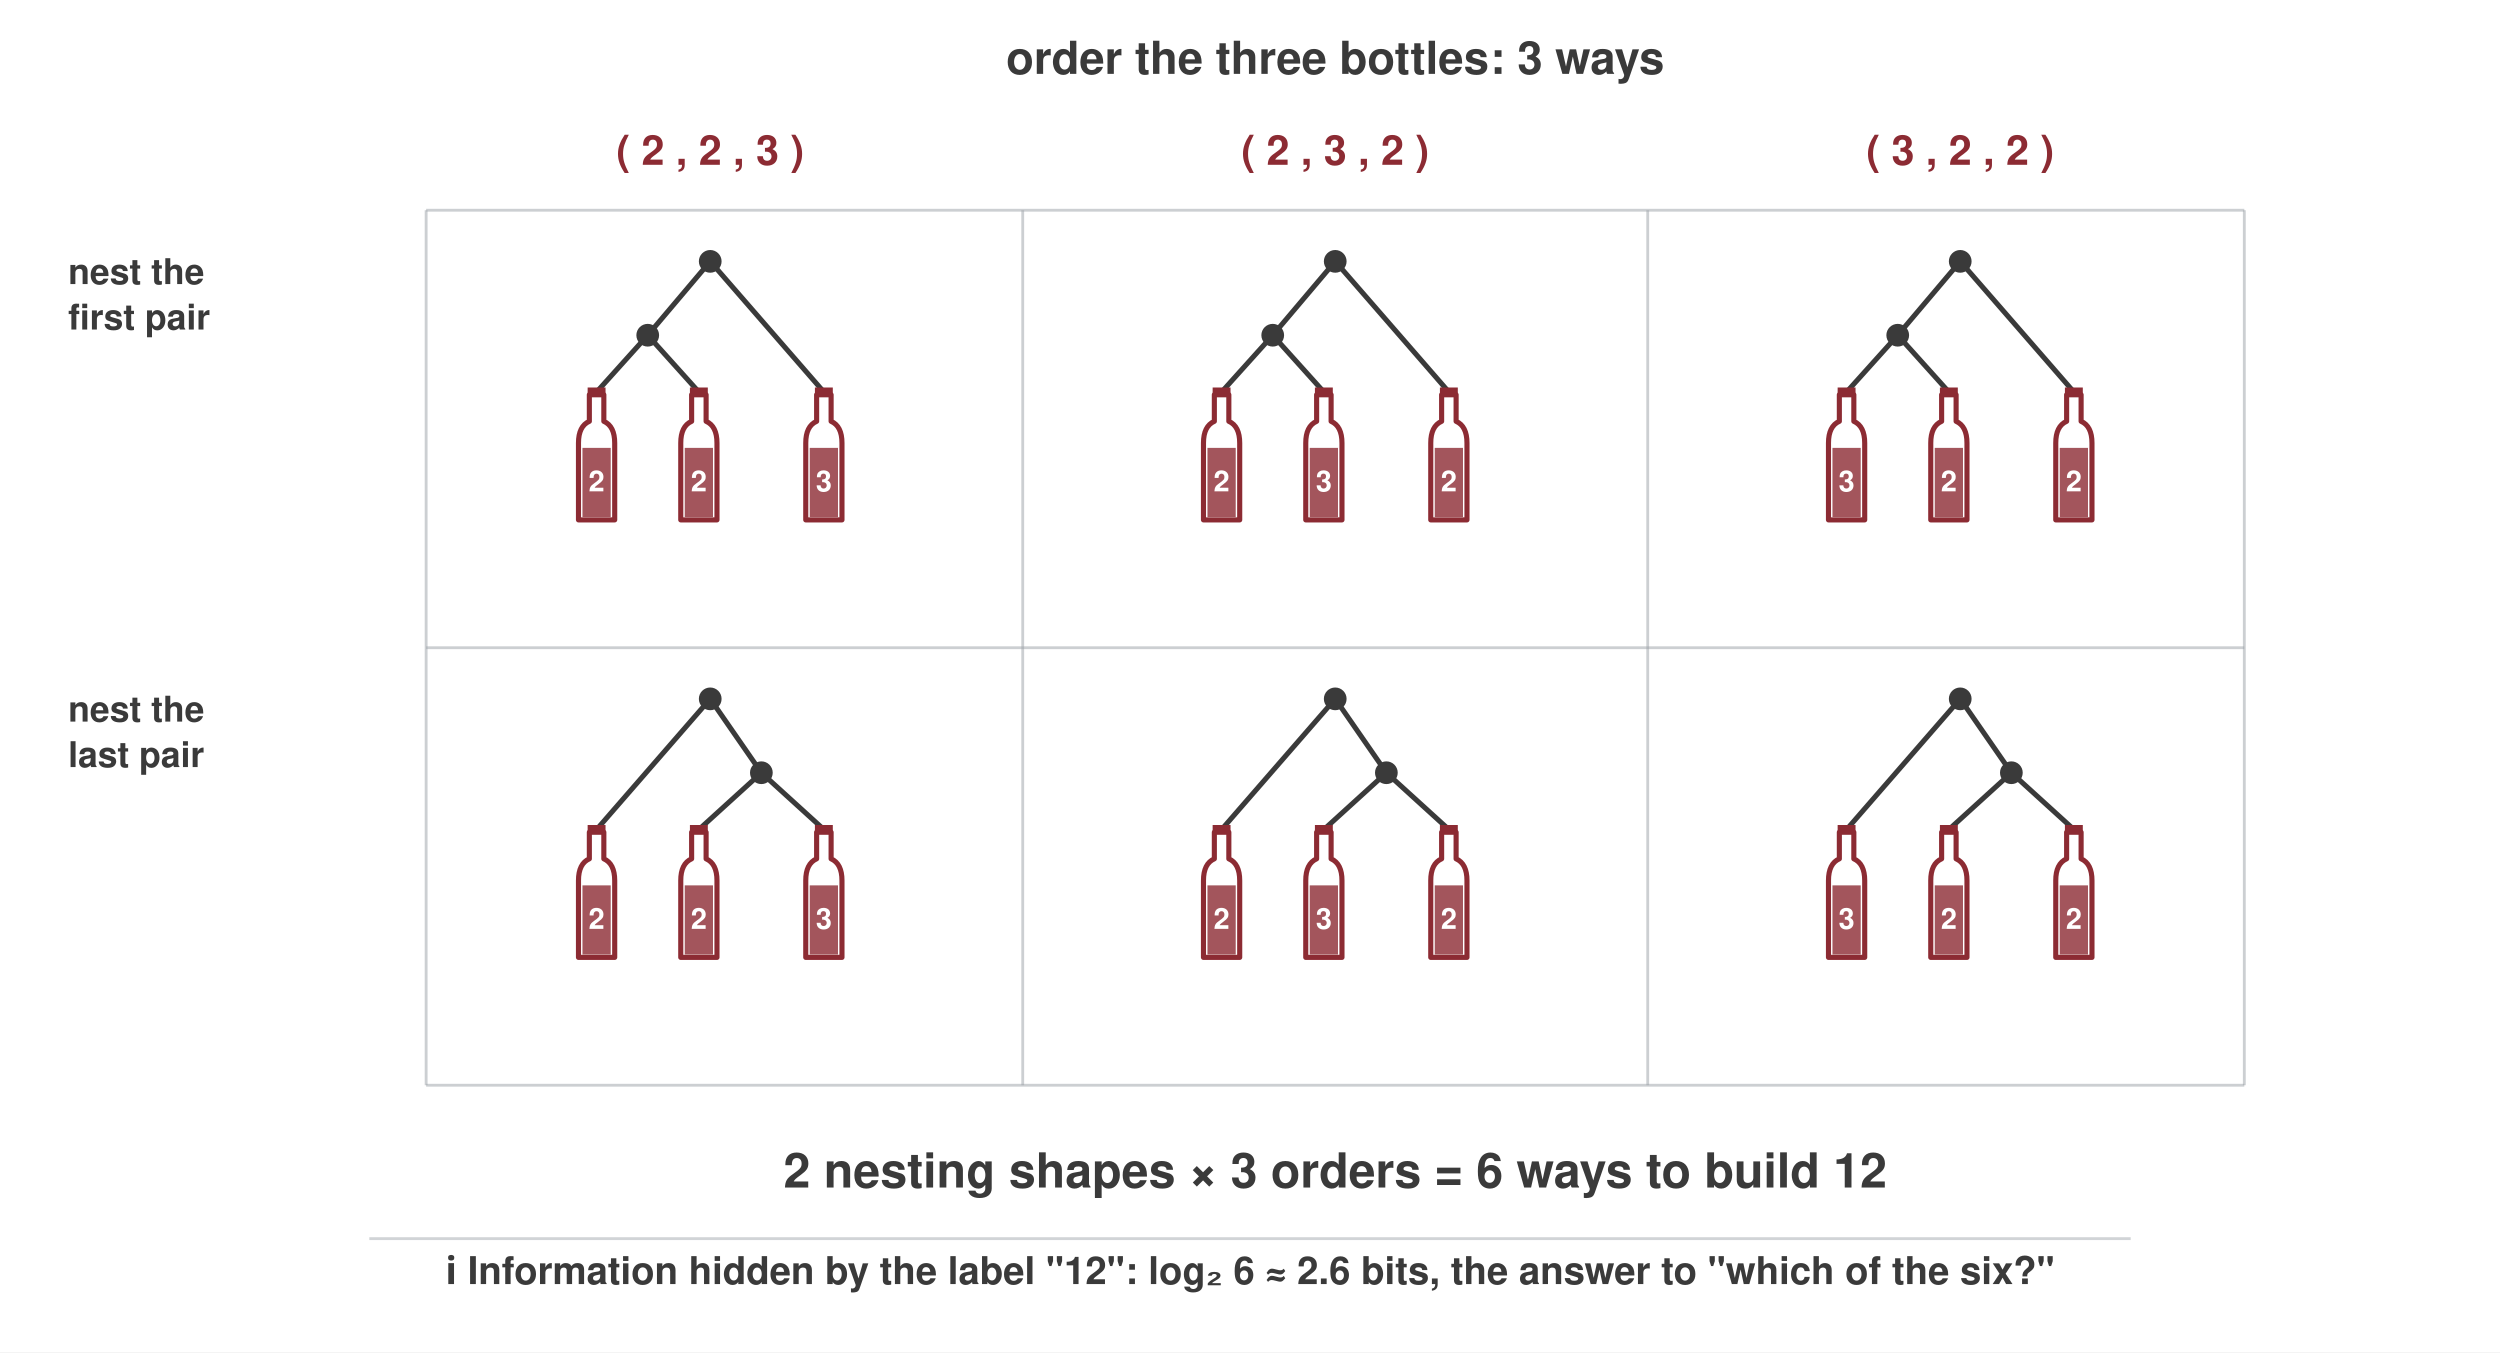
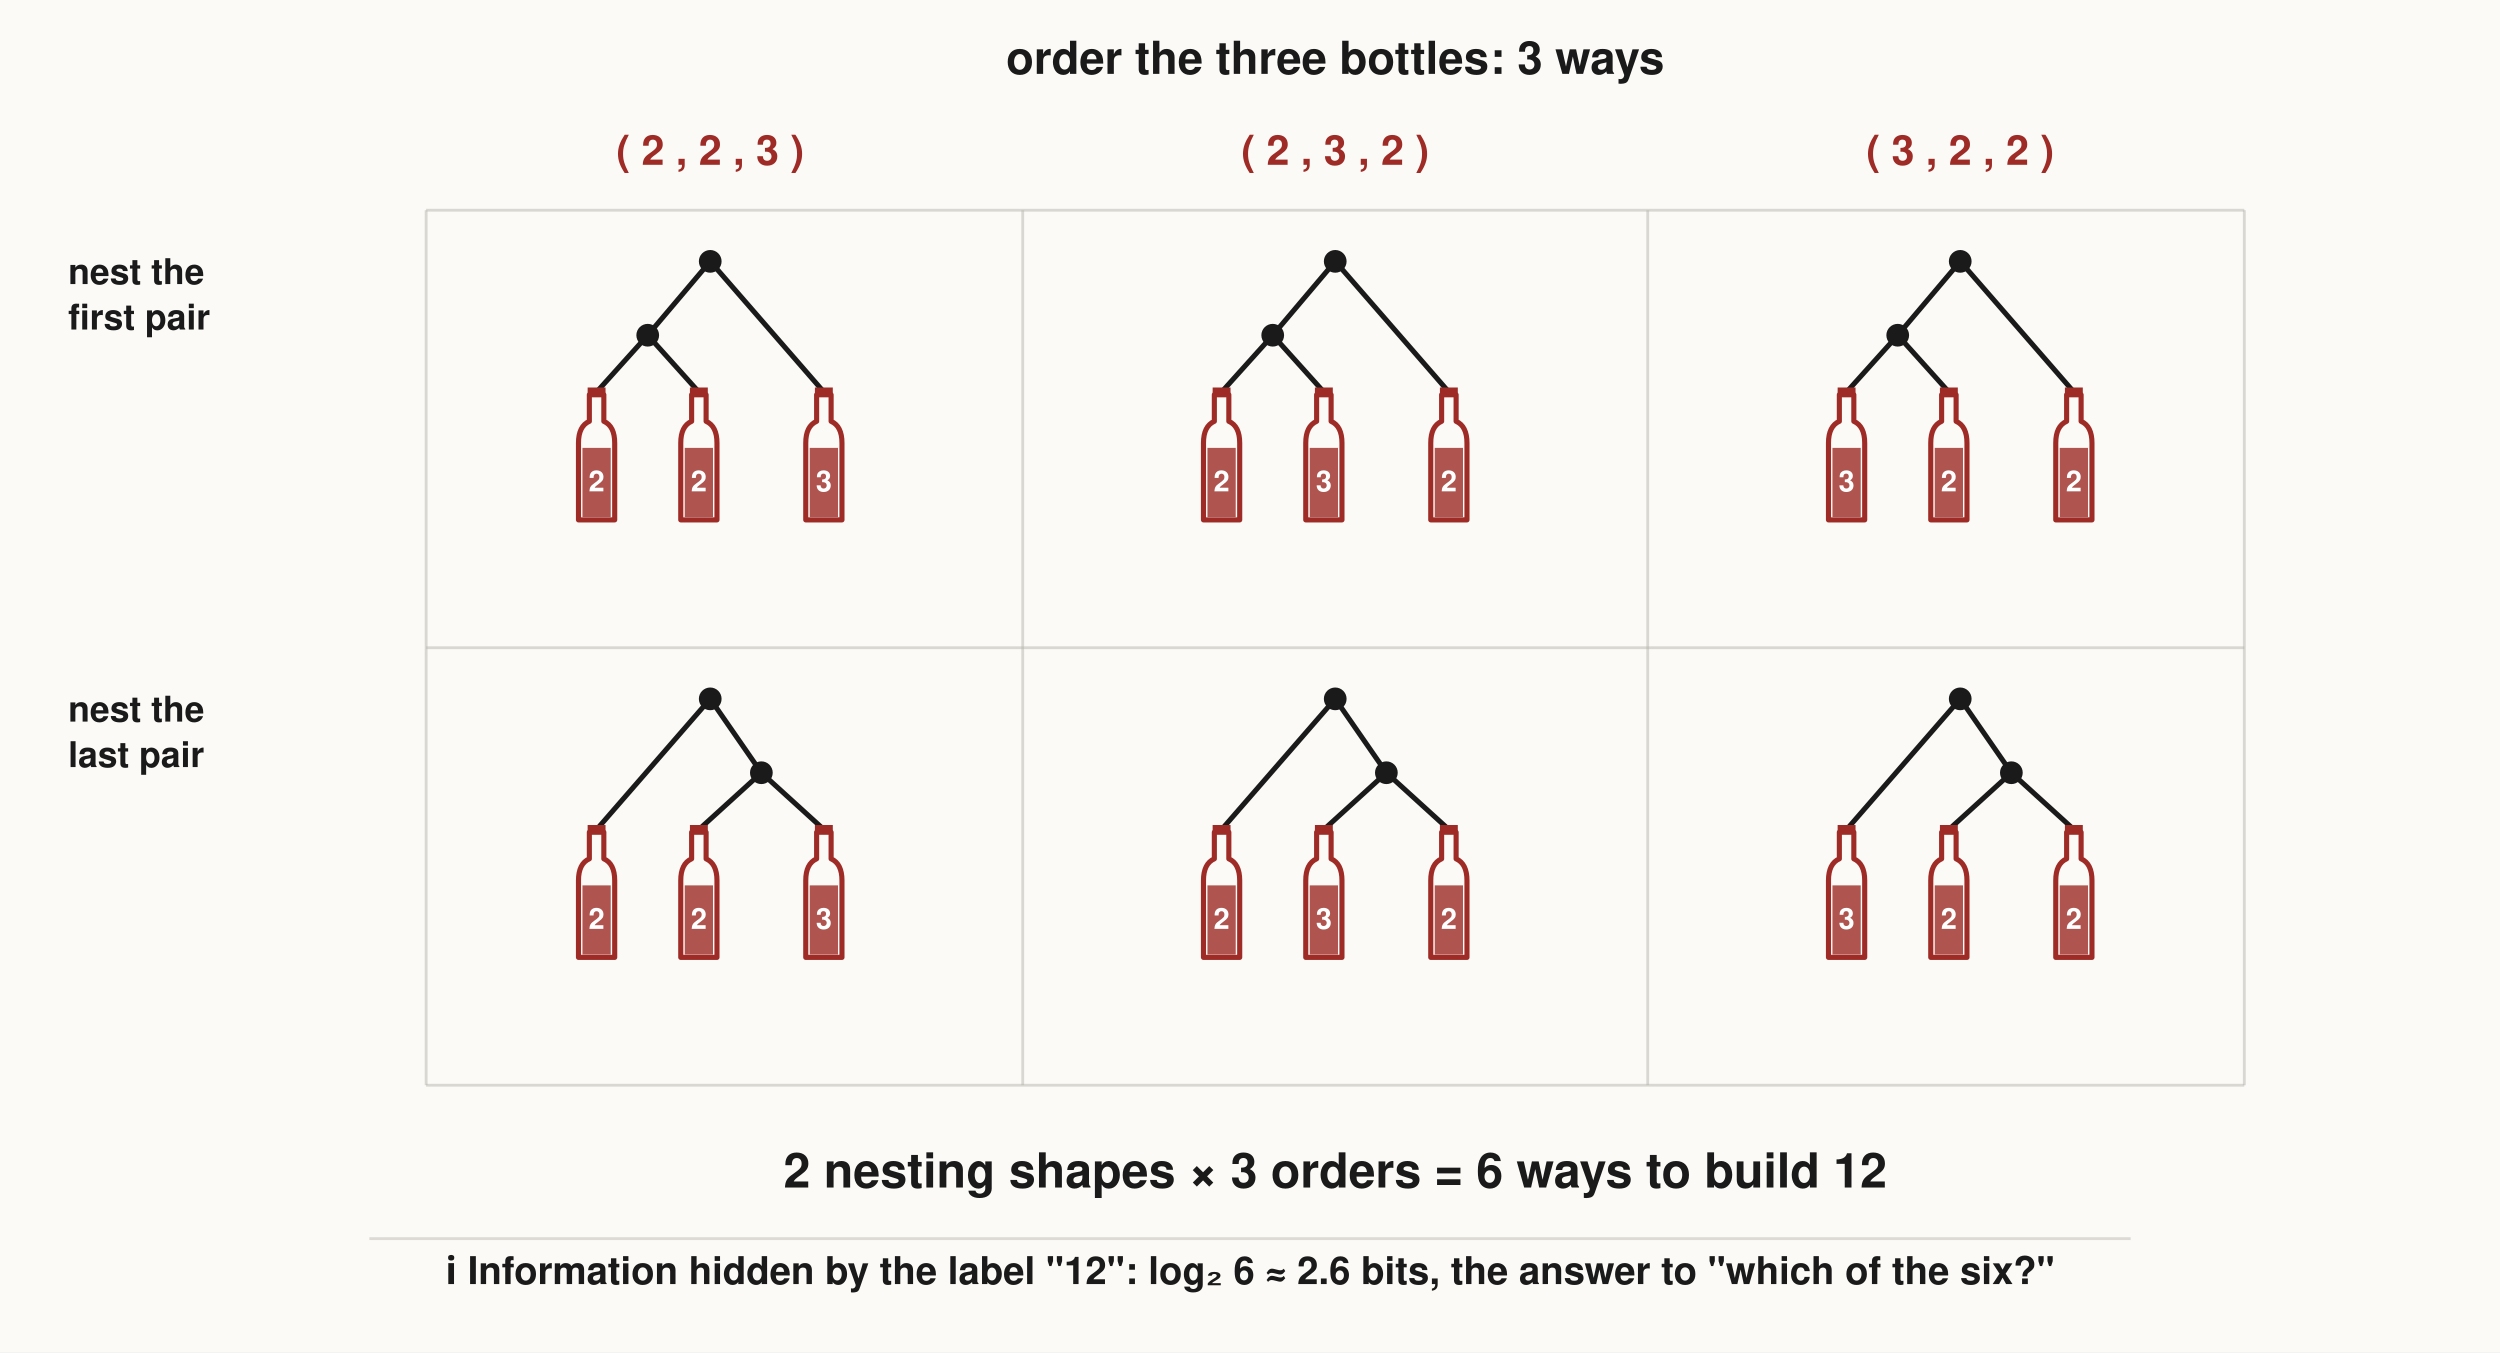
- <svg xmlns="http://www.w3.org/2000/svg" viewBox="0 0 880 476" font-family="Helvetica, Arial, sans-serif">
-   <rect width="880" height="476" fill="white" />
-   <text x="470" y="26" font-size="16" fill="#3A3A3A" text-anchor="middle" font-weight="bold">order the three bottles: 3 ways</text>
-   <text x="250" y="58" font-size="14.5" fill="#8C2B33" text-anchor="middle" font-weight="bold">( 2 , 2 , 3 )</text>
-   <text x="470" y="58" font-size="14.5" fill="#8C2B33" text-anchor="middle" font-weight="bold">( 2 , 3 , 2 )</text>
-   <text x="690" y="58" font-size="14.5" fill="#8C2B33" text-anchor="middle" font-weight="bold">( 3 , 2 , 2 )</text>
-   <text x="24" y="100" font-size="12.5" fill="#3A3A3A" text-anchor="start" font-weight="bold">nest the</text>
-   <text x="24" y="116" font-size="12.5" fill="#3A3A3A" text-anchor="start" font-weight="bold">first pair</text>
-   <text x="24" y="254" font-size="12.5" fill="#3A3A3A" text-anchor="start" font-weight="bold">nest the</text>
-   <text x="24" y="270" font-size="12.5" fill="#3A3A3A" text-anchor="start" font-weight="bold">last pair</text>
-   <line x1="150" y1="74" x2="790" y2="74" stroke="#9AA0A6" stroke-width="1" opacity="0.5" />
-   <line x1="150" y1="228" x2="790" y2="228" stroke="#9AA0A6" stroke-width="1" opacity="0.5" />
-   <line x1="150" y1="382" x2="790" y2="382" stroke="#9AA0A6" stroke-width="1" opacity="0.5" />
-   <line x1="150" y1="74" x2="150" y2="382" stroke="#9AA0A6" stroke-width="1" opacity="0.5" />
-   <line x1="360" y1="74" x2="360" y2="382" stroke="#9AA0A6" stroke-width="1" opacity="0.5" />
-   <line x1="580" y1="74" x2="580" y2="382" stroke="#9AA0A6" stroke-width="1" opacity="0.5" />
-   <line x1="790" y1="74" x2="790" y2="382" stroke="#9AA0A6" stroke-width="1" opacity="0.5" />
-   <line x1="250" y1="92" x2="228.0" y2="118" stroke="#3A3A3A" stroke-width="1.8" />
-   <line x1="250" y1="92" x2="290" y2="138" stroke="#3A3A3A" stroke-width="1.8" />
-   <line x1="228.0" y1="118" x2="210" y2="138" stroke="#3A3A3A" stroke-width="1.8" />
-   <line x1="228.0" y1="118" x2="246" y2="138" stroke="#3A3A3A" stroke-width="1.8" />
-   <circle cx="250" cy="92" r="4" fill="#3A3A3A" />
-   <circle cx="228.0" cy="118" r="4" fill="#3A3A3A" />
-   <path d="M 205.025 157.65 L 205.025 182 L 214.975 182 L 214.975 157.65 Z" fill="#8C2B33" opacity="0.80" />
-   <path d="M 203.625 183 L 203.625 155.95 Q 203.625 150.0 207.45 148.3 L 207.45 138.95 L 212.55 138.95 L 212.55 148.3 Q 216.375 150.0 216.375 155.95 L 216.375 183 Z" fill="none" stroke="#8C2B33" stroke-width="1.8" stroke-linejoin="round" />
-   <rect x="206.85" y="136.4" width="6.3" height="2.89" fill="#8C2B33" />
-   <text x="210" y="172.95" font-size="10.2" fill="white" text-anchor="middle" font-weight="bold">2</text>
-   <path d="M 241.025 157.65 L 241.025 182 L 250.975 182 L 250.975 157.65 Z" fill="#8C2B33" opacity="0.80" />
-   <path d="M 239.625 183 L 239.625 155.95 Q 239.625 150.0 243.45 148.3 L 243.45 138.95 L 248.55 138.95 L 248.55 148.3 Q 252.375 150.0 252.375 155.95 L 252.375 183 Z" fill="none" stroke="#8C2B33" stroke-width="1.8" stroke-linejoin="round" />
-   <rect x="242.85" y="136.4" width="6.3" height="2.89" fill="#8C2B33" />
-   <text x="246" y="172.95" font-size="10.2" fill="white" text-anchor="middle" font-weight="bold">2</text>
-   <path d="M 285.025 157.65 L 285.025 182 L 294.975 182 L 294.975 157.65 Z" fill="#8C2B33" opacity="0.80" />
-   <path d="M 283.625 183 L 283.625 155.95 Q 283.625 150.0 287.45 148.3 L 287.45 138.95 L 292.55 138.95 L 292.55 148.3 Q 296.375 150.0 296.375 155.95 L 296.375 183 Z" fill="none" stroke="#8C2B33" stroke-width="1.8" stroke-linejoin="round" />
-   <rect x="286.85" y="136.4" width="6.3" height="2.89" fill="#8C2B33" />
-   <text x="290" y="172.95" font-size="10.2" fill="white" text-anchor="middle" font-weight="bold">3</text>
-   <line x1="470" y1="92" x2="448.0" y2="118" stroke="#3A3A3A" stroke-width="1.8" />
-   <line x1="470" y1="92" x2="510" y2="138" stroke="#3A3A3A" stroke-width="1.8" />
-   <line x1="448.0" y1="118" x2="430" y2="138" stroke="#3A3A3A" stroke-width="1.8" />
-   <line x1="448.0" y1="118" x2="466" y2="138" stroke="#3A3A3A" stroke-width="1.8" />
-   <circle cx="470" cy="92" r="4" fill="#3A3A3A" />
-   <circle cx="448.0" cy="118" r="4" fill="#3A3A3A" />
-   <path d="M 425.025 157.65 L 425.025 182 L 434.975 182 L 434.975 157.65 Z" fill="#8C2B33" opacity="0.80" />
-   <path d="M 423.625 183 L 423.625 155.95 Q 423.625 150.0 427.45 148.3 L 427.45 138.95 L 432.55 138.95 L 432.55 148.3 Q 436.375 150.0 436.375 155.95 L 436.375 183 Z" fill="none" stroke="#8C2B33" stroke-width="1.8" stroke-linejoin="round" />
-   <rect x="426.85" y="136.4" width="6.3" height="2.89" fill="#8C2B33" />
-   <text x="430" y="172.95" font-size="10.2" fill="white" text-anchor="middle" font-weight="bold">2</text>
-   <path d="M 461.025 157.65 L 461.025 182 L 470.975 182 L 470.975 157.65 Z" fill="#8C2B33" opacity="0.80" />
-   <path d="M 459.625 183 L 459.625 155.95 Q 459.625 150.0 463.45 148.3 L 463.45 138.95 L 468.55 138.95 L 468.55 148.3 Q 472.375 150.0 472.375 155.95 L 472.375 183 Z" fill="none" stroke="#8C2B33" stroke-width="1.8" stroke-linejoin="round" />
-   <rect x="462.85" y="136.4" width="6.3" height="2.89" fill="#8C2B33" />
-   <text x="466" y="172.95" font-size="10.2" fill="white" text-anchor="middle" font-weight="bold">3</text>
-   <path d="M 505.025 157.65 L 505.025 182 L 514.975 182 L 514.975 157.65 Z" fill="#8C2B33" opacity="0.80" />
-   <path d="M 503.625 183 L 503.625 155.95 Q 503.625 150.0 507.45 148.3 L 507.45 138.95 L 512.55 138.95 L 512.55 148.3 Q 516.375 150.0 516.375 155.95 L 516.375 183 Z" fill="none" stroke="#8C2B33" stroke-width="1.8" stroke-linejoin="round" />
-   <rect x="506.85" y="136.4" width="6.3" height="2.89" fill="#8C2B33" />
-   <text x="510" y="172.95" font-size="10.2" fill="white" text-anchor="middle" font-weight="bold">2</text>
-   <line x1="690" y1="92" x2="668.0" y2="118" stroke="#3A3A3A" stroke-width="1.8" />
-   <line x1="690" y1="92" x2="730" y2="138" stroke="#3A3A3A" stroke-width="1.8" />
-   <line x1="668.0" y1="118" x2="650" y2="138" stroke="#3A3A3A" stroke-width="1.8" />
-   <line x1="668.0" y1="118" x2="686" y2="138" stroke="#3A3A3A" stroke-width="1.8" />
-   <circle cx="690" cy="92" r="4" fill="#3A3A3A" />
-   <circle cx="668.0" cy="118" r="4" fill="#3A3A3A" />
-   <path d="M 645.025 157.65 L 645.025 182 L 654.975 182 L 654.975 157.65 Z" fill="#8C2B33" opacity="0.80" />
-   <path d="M 643.625 183 L 643.625 155.95 Q 643.625 150.0 647.45 148.3 L 647.45 138.95 L 652.55 138.95 L 652.55 148.3 Q 656.375 150.0 656.375 155.95 L 656.375 183 Z" fill="none" stroke="#8C2B33" stroke-width="1.8" stroke-linejoin="round" />
-   <rect x="646.85" y="136.4" width="6.3" height="2.89" fill="#8C2B33" />
-   <text x="650" y="172.95" font-size="10.2" fill="white" text-anchor="middle" font-weight="bold">3</text>
-   <path d="M 681.025 157.65 L 681.025 182 L 690.975 182 L 690.975 157.65 Z" fill="#8C2B33" opacity="0.80" />
-   <path d="M 679.625 183 L 679.625 155.95 Q 679.625 150.0 683.45 148.3 L 683.45 138.95 L 688.55 138.95 L 688.55 148.3 Q 692.375 150.0 692.375 155.95 L 692.375 183 Z" fill="none" stroke="#8C2B33" stroke-width="1.8" stroke-linejoin="round" />
-   <rect x="682.85" y="136.4" width="6.3" height="2.89" fill="#8C2B33" />
-   <text x="686" y="172.95" font-size="10.2" fill="white" text-anchor="middle" font-weight="bold">2</text>
-   <path d="M 725.025 157.65 L 725.025 182 L 734.975 182 L 734.975 157.65 Z" fill="#8C2B33" opacity="0.80" />
-   <path d="M 723.625 183 L 723.625 155.95 Q 723.625 150.0 727.45 148.3 L 727.45 138.95 L 732.55 138.95 L 732.55 148.3 Q 736.375 150.0 736.375 155.95 L 736.375 183 Z" fill="none" stroke="#8C2B33" stroke-width="1.8" stroke-linejoin="round" />
-   <rect x="726.85" y="136.4" width="6.3" height="2.89" fill="#8C2B33" />
-   <text x="730" y="172.95" font-size="10.2" fill="white" text-anchor="middle" font-weight="bold">2</text>
-   <line x1="250" y1="246" x2="268.0" y2="272" stroke="#3A3A3A" stroke-width="1.8" />
-   <line x1="250" y1="246" x2="210" y2="292" stroke="#3A3A3A" stroke-width="1.8" />
-   <line x1="268.0" y1="272" x2="246" y2="292" stroke="#3A3A3A" stroke-width="1.8" />
-   <line x1="268.0" y1="272" x2="290" y2="292" stroke="#3A3A3A" stroke-width="1.8" />
-   <circle cx="250" cy="246" r="4" fill="#3A3A3A" />
-   <circle cx="268.0" cy="272" r="4" fill="#3A3A3A" />
-   <path d="M 205.025 311.65 L 205.025 336 L 214.975 336 L 214.975 311.65 Z" fill="#8C2B33" opacity="0.80" />
-   <path d="M 203.625 337 L 203.625 309.95 Q 203.625 304.0 207.45 302.3 L 207.45 292.95 L 212.55 292.95 L 212.55 302.3 Q 216.375 304.0 216.375 309.95 L 216.375 337 Z" fill="none" stroke="#8C2B33" stroke-width="1.8" stroke-linejoin="round" />
-   <rect x="206.85" y="290.4" width="6.3" height="2.89" fill="#8C2B33" />
-   <text x="210" y="326.95" font-size="10.2" fill="white" text-anchor="middle" font-weight="bold">2</text>
-   <path d="M 241.025 311.65 L 241.025 336 L 250.975 336 L 250.975 311.65 Z" fill="#8C2B33" opacity="0.80" />
-   <path d="M 239.625 337 L 239.625 309.95 Q 239.625 304.0 243.45 302.3 L 243.45 292.95 L 248.55 292.95 L 248.55 302.3 Q 252.375 304.0 252.375 309.95 L 252.375 337 Z" fill="none" stroke="#8C2B33" stroke-width="1.8" stroke-linejoin="round" />
-   <rect x="242.85" y="290.4" width="6.3" height="2.89" fill="#8C2B33" />
-   <text x="246" y="326.95" font-size="10.2" fill="white" text-anchor="middle" font-weight="bold">2</text>
-   <path d="M 285.025 311.65 L 285.025 336 L 294.975 336 L 294.975 311.65 Z" fill="#8C2B33" opacity="0.80" />
-   <path d="M 283.625 337 L 283.625 309.95 Q 283.625 304.0 287.45 302.3 L 287.45 292.95 L 292.55 292.95 L 292.55 302.3 Q 296.375 304.0 296.375 309.95 L 296.375 337 Z" fill="none" stroke="#8C2B33" stroke-width="1.8" stroke-linejoin="round" />
-   <rect x="286.85" y="290.4" width="6.3" height="2.89" fill="#8C2B33" />
-   <text x="290" y="326.95" font-size="10.2" fill="white" text-anchor="middle" font-weight="bold">3</text>
-   <line x1="470" y1="246" x2="488.0" y2="272" stroke="#3A3A3A" stroke-width="1.8" />
-   <line x1="470" y1="246" x2="430" y2="292" stroke="#3A3A3A" stroke-width="1.8" />
-   <line x1="488.0" y1="272" x2="466" y2="292" stroke="#3A3A3A" stroke-width="1.8" />
-   <line x1="488.0" y1="272" x2="510" y2="292" stroke="#3A3A3A" stroke-width="1.8" />
-   <circle cx="470" cy="246" r="4" fill="#3A3A3A" />
-   <circle cx="488.0" cy="272" r="4" fill="#3A3A3A" />
-   <path d="M 425.025 311.65 L 425.025 336 L 434.975 336 L 434.975 311.65 Z" fill="#8C2B33" opacity="0.80" />
-   <path d="M 423.625 337 L 423.625 309.95 Q 423.625 304.0 427.45 302.3 L 427.45 292.95 L 432.55 292.95 L 432.55 302.3 Q 436.375 304.0 436.375 309.95 L 436.375 337 Z" fill="none" stroke="#8C2B33" stroke-width="1.8" stroke-linejoin="round" />
-   <rect x="426.85" y="290.4" width="6.3" height="2.89" fill="#8C2B33" />
-   <text x="430" y="326.95" font-size="10.2" fill="white" text-anchor="middle" font-weight="bold">2</text>
-   <path d="M 461.025 311.65 L 461.025 336 L 470.975 336 L 470.975 311.65 Z" fill="#8C2B33" opacity="0.80" />
-   <path d="M 459.625 337 L 459.625 309.95 Q 459.625 304.0 463.45 302.3 L 463.45 292.95 L 468.55 292.95 L 468.55 302.3 Q 472.375 304.0 472.375 309.95 L 472.375 337 Z" fill="none" stroke="#8C2B33" stroke-width="1.8" stroke-linejoin="round" />
-   <rect x="462.85" y="290.4" width="6.3" height="2.89" fill="#8C2B33" />
-   <text x="466" y="326.95" font-size="10.2" fill="white" text-anchor="middle" font-weight="bold">3</text>
-   <path d="M 505.025 311.65 L 505.025 336 L 514.975 336 L 514.975 311.65 Z" fill="#8C2B33" opacity="0.80" />
-   <path d="M 503.625 337 L 503.625 309.95 Q 503.625 304.0 507.45 302.3 L 507.45 292.95 L 512.55 292.95 L 512.55 302.3 Q 516.375 304.0 516.375 309.95 L 516.375 337 Z" fill="none" stroke="#8C2B33" stroke-width="1.8" stroke-linejoin="round" />
-   <rect x="506.85" y="290.4" width="6.3" height="2.89" fill="#8C2B33" />
-   <text x="510" y="326.95" font-size="10.2" fill="white" text-anchor="middle" font-weight="bold">2</text>
-   <line x1="690" y1="246" x2="708.0" y2="272" stroke="#3A3A3A" stroke-width="1.8" />
-   <line x1="690" y1="246" x2="650" y2="292" stroke="#3A3A3A" stroke-width="1.8" />
-   <line x1="708.0" y1="272" x2="686" y2="292" stroke="#3A3A3A" stroke-width="1.8" />
-   <line x1="708.0" y1="272" x2="730" y2="292" stroke="#3A3A3A" stroke-width="1.8" />
-   <circle cx="690" cy="246" r="4" fill="#3A3A3A" />
-   <circle cx="708.0" cy="272" r="4" fill="#3A3A3A" />
-   <path d="M 645.025 311.65 L 645.025 336 L 654.975 336 L 654.975 311.65 Z" fill="#8C2B33" opacity="0.80" />
-   <path d="M 643.625 337 L 643.625 309.95 Q 643.625 304.0 647.45 302.3 L 647.45 292.95 L 652.55 292.95 L 652.55 302.3 Q 656.375 304.0 656.375 309.95 L 656.375 337 Z" fill="none" stroke="#8C2B33" stroke-width="1.8" stroke-linejoin="round" />
-   <rect x="646.85" y="290.4" width="6.3" height="2.89" fill="#8C2B33" />
-   <text x="650" y="326.95" font-size="10.2" fill="white" text-anchor="middle" font-weight="bold">3</text>
-   <path d="M 681.025 311.65 L 681.025 336 L 690.975 336 L 690.975 311.65 Z" fill="#8C2B33" opacity="0.80" />
-   <path d="M 679.625 337 L 679.625 309.95 Q 679.625 304.0 683.45 302.3 L 683.45 292.95 L 688.55 292.95 L 688.55 302.3 Q 692.375 304.0 692.375 309.95 L 692.375 337 Z" fill="none" stroke="#8C2B33" stroke-width="1.8" stroke-linejoin="round" />
-   <rect x="682.85" y="290.4" width="6.3" height="2.89" fill="#8C2B33" />
-   <text x="686" y="326.95" font-size="10.2" fill="white" text-anchor="middle" font-weight="bold">2</text>
-   <path d="M 725.025 311.65 L 725.025 336 L 734.975 336 L 734.975 311.65 Z" fill="#8C2B33" opacity="0.80" />
-   <path d="M 723.625 337 L 723.625 309.95 Q 723.625 304.0 727.45 302.3 L 727.45 292.95 L 732.55 292.95 L 732.55 302.3 Q 736.375 304.0 736.375 309.95 L 736.375 337 Z" fill="none" stroke="#8C2B33" stroke-width="1.8" stroke-linejoin="round" />
-   <rect x="726.85" y="290.4" width="6.3" height="2.89" fill="#8C2B33" />
-   <text x="730" y="326.95" font-size="10.2" fill="white" text-anchor="middle" font-weight="bold">2</text>
-   <text x="470" y="418" font-size="17" fill="#3A3A3A" text-anchor="middle" font-weight="bold">2 nesting shapes  ×  3 orders  =  6 ways to build 12</text>
-   <line x1="130.0" y1="436" x2="750.0" y2="436" stroke="#9AA0A6" stroke-width="1" opacity="0.45" />
-   <text x="440" y="452" font-size="13.5" fill="#3A3A3A" text-anchor="middle" font-weight="bold">ℹ  Information hidden by the label "12":  log₂ 6 ≈ 2.6 bits, the answer to "which of the six?"</text>
+ <svg xmlns="http://www.w3.org/2000/svg" viewBox="0 0 880 476" font-family="'Helvetica Neue', 'Arial Narrow', Helvetica, Arial, sans-serif">
+   <rect width="880" height="476" fill="#FBFAF7" />
+   <text x="470" y="26" font-size="16" fill="#1A1A1A" text-anchor="middle" font-weight="bold" style="font-variant-numeric:tabular-nums">order the three bottles: 3 ways</text>
+   <text x="250" y="58" font-size="14.5" fill="#9E2B25" text-anchor="middle" font-weight="bold" style="font-variant-numeric:tabular-nums">( 2 , 2 , 3 )</text>
+   <text x="470" y="58" font-size="14.5" fill="#9E2B25" text-anchor="middle" font-weight="bold" style="font-variant-numeric:tabular-nums">( 2 , 3 , 2 )</text>
+   <text x="690" y="58" font-size="14.5" fill="#9E2B25" text-anchor="middle" font-weight="bold" style="font-variant-numeric:tabular-nums">( 3 , 2 , 2 )</text>
+   <text x="24" y="100" font-size="12.5" fill="#1A1A1A" text-anchor="start" font-weight="bold" style="font-variant-numeric:tabular-nums">nest the</text>
+   <text x="24" y="116" font-size="12.5" fill="#1A1A1A" text-anchor="start" font-weight="bold" style="font-variant-numeric:tabular-nums">first pair</text>
+   <text x="24" y="254" font-size="12.5" fill="#1A1A1A" text-anchor="start" font-weight="bold" style="font-variant-numeric:tabular-nums">nest the</text>
+   <text x="24" y="270" font-size="12.5" fill="#1A1A1A" text-anchor="start" font-weight="bold" style="font-variant-numeric:tabular-nums">last pair</text>
+   <line x1="150" y1="74" x2="790" y2="74" stroke="#B8B4AC" stroke-width="1" opacity="0.5" />
+   <line x1="150" y1="228" x2="790" y2="228" stroke="#B8B4AC" stroke-width="1" opacity="0.5" />
+   <line x1="150" y1="382" x2="790" y2="382" stroke="#B8B4AC" stroke-width="1" opacity="0.5" />
+   <line x1="150" y1="74" x2="150" y2="382" stroke="#B8B4AC" stroke-width="1" opacity="0.5" />
+   <line x1="360" y1="74" x2="360" y2="382" stroke="#B8B4AC" stroke-width="1" opacity="0.5" />
+   <line x1="580" y1="74" x2="580" y2="382" stroke="#B8B4AC" stroke-width="1" opacity="0.5" />
+   <line x1="790" y1="74" x2="790" y2="382" stroke="#B8B4AC" stroke-width="1" opacity="0.5" />
+   <line x1="250" y1="92" x2="228.0" y2="118" stroke="#1A1A1A" stroke-width="1.8" />
+   <line x1="250" y1="92" x2="290" y2="138" stroke="#1A1A1A" stroke-width="1.8" />
+   <line x1="228.0" y1="118" x2="210" y2="138" stroke="#1A1A1A" stroke-width="1.8" />
+   <line x1="228.0" y1="118" x2="246" y2="138" stroke="#1A1A1A" stroke-width="1.8" />
+   <circle cx="250" cy="92" r="4" fill="#1A1A1A" />
+   <circle cx="228.0" cy="118" r="4" fill="#1A1A1A" />
+   <path d="M 205.025 157.65 L 205.025 182 L 214.975 182 L 214.975 157.65 Z" fill="#9E2B25" opacity="0.80" />
+   <path d="M 203.625 183 L 203.625 155.95 Q 203.625 150.0 207.45 148.3 L 207.45 138.95 L 212.55 138.95 L 212.55 148.3 Q 216.375 150.0 216.375 155.95 L 216.375 183 Z" fill="none" stroke="#9E2B25" stroke-width="1.8" stroke-linejoin="round" />
+   <rect x="206.85" y="136.4" width="6.3" height="2.89" fill="#9E2B25" />
+   <text x="210" y="172.95" font-size="10.2" fill="white" text-anchor="middle" font-weight="bold" style="font-variant-numeric:tabular-nums">2</text>
+   <path d="M 241.025 157.65 L 241.025 182 L 250.975 182 L 250.975 157.65 Z" fill="#9E2B25" opacity="0.80" />
+   <path d="M 239.625 183 L 239.625 155.95 Q 239.625 150.0 243.45 148.3 L 243.45 138.95 L 248.55 138.95 L 248.55 148.3 Q 252.375 150.0 252.375 155.95 L 252.375 183 Z" fill="none" stroke="#9E2B25" stroke-width="1.8" stroke-linejoin="round" />
+   <rect x="242.85" y="136.4" width="6.3" height="2.89" fill="#9E2B25" />
+   <text x="246" y="172.95" font-size="10.2" fill="white" text-anchor="middle" font-weight="bold" style="font-variant-numeric:tabular-nums">2</text>
+   <path d="M 285.025 157.65 L 285.025 182 L 294.975 182 L 294.975 157.65 Z" fill="#9E2B25" opacity="0.80" />
+   <path d="M 283.625 183 L 283.625 155.95 Q 283.625 150.0 287.45 148.3 L 287.45 138.95 L 292.55 138.95 L 292.55 148.3 Q 296.375 150.0 296.375 155.95 L 296.375 183 Z" fill="none" stroke="#9E2B25" stroke-width="1.8" stroke-linejoin="round" />
+   <rect x="286.85" y="136.4" width="6.3" height="2.89" fill="#9E2B25" />
+   <text x="290" y="172.95" font-size="10.2" fill="white" text-anchor="middle" font-weight="bold" style="font-variant-numeric:tabular-nums">3</text>
+   <line x1="470" y1="92" x2="448.0" y2="118" stroke="#1A1A1A" stroke-width="1.8" />
+   <line x1="470" y1="92" x2="510" y2="138" stroke="#1A1A1A" stroke-width="1.8" />
+   <line x1="448.0" y1="118" x2="430" y2="138" stroke="#1A1A1A" stroke-width="1.8" />
+   <line x1="448.0" y1="118" x2="466" y2="138" stroke="#1A1A1A" stroke-width="1.8" />
+   <circle cx="470" cy="92" r="4" fill="#1A1A1A" />
+   <circle cx="448.0" cy="118" r="4" fill="#1A1A1A" />
+   <path d="M 425.025 157.65 L 425.025 182 L 434.975 182 L 434.975 157.65 Z" fill="#9E2B25" opacity="0.80" />
+   <path d="M 423.625 183 L 423.625 155.95 Q 423.625 150.0 427.45 148.3 L 427.45 138.95 L 432.55 138.95 L 432.55 148.3 Q 436.375 150.0 436.375 155.95 L 436.375 183 Z" fill="none" stroke="#9E2B25" stroke-width="1.8" stroke-linejoin="round" />
+   <rect x="426.85" y="136.4" width="6.3" height="2.89" fill="#9E2B25" />
+   <text x="430" y="172.95" font-size="10.2" fill="white" text-anchor="middle" font-weight="bold" style="font-variant-numeric:tabular-nums">2</text>
+   <path d="M 461.025 157.65 L 461.025 182 L 470.975 182 L 470.975 157.65 Z" fill="#9E2B25" opacity="0.80" />
+   <path d="M 459.625 183 L 459.625 155.95 Q 459.625 150.0 463.45 148.3 L 463.45 138.95 L 468.55 138.95 L 468.55 148.3 Q 472.375 150.0 472.375 155.95 L 472.375 183 Z" fill="none" stroke="#9E2B25" stroke-width="1.8" stroke-linejoin="round" />
+   <rect x="462.85" y="136.4" width="6.3" height="2.89" fill="#9E2B25" />
+   <text x="466" y="172.95" font-size="10.2" fill="white" text-anchor="middle" font-weight="bold" style="font-variant-numeric:tabular-nums">3</text>
+   <path d="M 505.025 157.65 L 505.025 182 L 514.975 182 L 514.975 157.65 Z" fill="#9E2B25" opacity="0.80" />
+   <path d="M 503.625 183 L 503.625 155.95 Q 503.625 150.0 507.45 148.3 L 507.45 138.95 L 512.55 138.95 L 512.55 148.3 Q 516.375 150.0 516.375 155.95 L 516.375 183 Z" fill="none" stroke="#9E2B25" stroke-width="1.8" stroke-linejoin="round" />
+   <rect x="506.85" y="136.4" width="6.3" height="2.89" fill="#9E2B25" />
+   <text x="510" y="172.95" font-size="10.2" fill="white" text-anchor="middle" font-weight="bold" style="font-variant-numeric:tabular-nums">2</text>
+   <line x1="690" y1="92" x2="668.0" y2="118" stroke="#1A1A1A" stroke-width="1.8" />
+   <line x1="690" y1="92" x2="730" y2="138" stroke="#1A1A1A" stroke-width="1.8" />
+   <line x1="668.0" y1="118" x2="650" y2="138" stroke="#1A1A1A" stroke-width="1.8" />
+   <line x1="668.0" y1="118" x2="686" y2="138" stroke="#1A1A1A" stroke-width="1.8" />
+   <circle cx="690" cy="92" r="4" fill="#1A1A1A" />
+   <circle cx="668.0" cy="118" r="4" fill="#1A1A1A" />
+   <path d="M 645.025 157.65 L 645.025 182 L 654.975 182 L 654.975 157.65 Z" fill="#9E2B25" opacity="0.80" />
+   <path d="M 643.625 183 L 643.625 155.95 Q 643.625 150.0 647.45 148.3 L 647.45 138.95 L 652.55 138.95 L 652.55 148.3 Q 656.375 150.0 656.375 155.95 L 656.375 183 Z" fill="none" stroke="#9E2B25" stroke-width="1.8" stroke-linejoin="round" />
+   <rect x="646.85" y="136.4" width="6.3" height="2.89" fill="#9E2B25" />
+   <text x="650" y="172.95" font-size="10.2" fill="white" text-anchor="middle" font-weight="bold" style="font-variant-numeric:tabular-nums">3</text>
+   <path d="M 681.025 157.65 L 681.025 182 L 690.975 182 L 690.975 157.65 Z" fill="#9E2B25" opacity="0.80" />
+   <path d="M 679.625 183 L 679.625 155.95 Q 679.625 150.0 683.45 148.3 L 683.45 138.95 L 688.55 138.95 L 688.55 148.3 Q 692.375 150.0 692.375 155.95 L 692.375 183 Z" fill="none" stroke="#9E2B25" stroke-width="1.8" stroke-linejoin="round" />
+   <rect x="682.85" y="136.4" width="6.3" height="2.89" fill="#9E2B25" />
+   <text x="686" y="172.95" font-size="10.2" fill="white" text-anchor="middle" font-weight="bold" style="font-variant-numeric:tabular-nums">2</text>
+   <path d="M 725.025 157.65 L 725.025 182 L 734.975 182 L 734.975 157.65 Z" fill="#9E2B25" opacity="0.80" />
+   <path d="M 723.625 183 L 723.625 155.95 Q 723.625 150.0 727.45 148.3 L 727.45 138.95 L 732.55 138.95 L 732.55 148.3 Q 736.375 150.0 736.375 155.95 L 736.375 183 Z" fill="none" stroke="#9E2B25" stroke-width="1.8" stroke-linejoin="round" />
+   <rect x="726.85" y="136.4" width="6.3" height="2.89" fill="#9E2B25" />
+   <text x="730" y="172.95" font-size="10.2" fill="white" text-anchor="middle" font-weight="bold" style="font-variant-numeric:tabular-nums">2</text>
+   <line x1="250" y1="246" x2="268.0" y2="272" stroke="#1A1A1A" stroke-width="1.8" />
+   <line x1="250" y1="246" x2="210" y2="292" stroke="#1A1A1A" stroke-width="1.8" />
+   <line x1="268.0" y1="272" x2="246" y2="292" stroke="#1A1A1A" stroke-width="1.8" />
+   <line x1="268.0" y1="272" x2="290" y2="292" stroke="#1A1A1A" stroke-width="1.8" />
+   <circle cx="250" cy="246" r="4" fill="#1A1A1A" />
+   <circle cx="268.0" cy="272" r="4" fill="#1A1A1A" />
+   <path d="M 205.025 311.65 L 205.025 336 L 214.975 336 L 214.975 311.65 Z" fill="#9E2B25" opacity="0.80" />
+   <path d="M 203.625 337 L 203.625 309.95 Q 203.625 304.0 207.45 302.3 L 207.45 292.95 L 212.55 292.95 L 212.55 302.3 Q 216.375 304.0 216.375 309.95 L 216.375 337 Z" fill="none" stroke="#9E2B25" stroke-width="1.8" stroke-linejoin="round" />
+   <rect x="206.85" y="290.4" width="6.3" height="2.89" fill="#9E2B25" />
+   <text x="210" y="326.95" font-size="10.2" fill="white" text-anchor="middle" font-weight="bold" style="font-variant-numeric:tabular-nums">2</text>
+   <path d="M 241.025 311.65 L 241.025 336 L 250.975 336 L 250.975 311.65 Z" fill="#9E2B25" opacity="0.80" />
+   <path d="M 239.625 337 L 239.625 309.95 Q 239.625 304.0 243.45 302.3 L 243.45 292.95 L 248.55 292.95 L 248.55 302.3 Q 252.375 304.0 252.375 309.95 L 252.375 337 Z" fill="none" stroke="#9E2B25" stroke-width="1.8" stroke-linejoin="round" />
+   <rect x="242.85" y="290.4" width="6.3" height="2.89" fill="#9E2B25" />
+   <text x="246" y="326.95" font-size="10.2" fill="white" text-anchor="middle" font-weight="bold" style="font-variant-numeric:tabular-nums">2</text>
+   <path d="M 285.025 311.65 L 285.025 336 L 294.975 336 L 294.975 311.65 Z" fill="#9E2B25" opacity="0.80" />
+   <path d="M 283.625 337 L 283.625 309.95 Q 283.625 304.0 287.45 302.3 L 287.45 292.95 L 292.55 292.95 L 292.55 302.3 Q 296.375 304.0 296.375 309.95 L 296.375 337 Z" fill="none" stroke="#9E2B25" stroke-width="1.8" stroke-linejoin="round" />
+   <rect x="286.85" y="290.4" width="6.3" height="2.89" fill="#9E2B25" />
+   <text x="290" y="326.95" font-size="10.2" fill="white" text-anchor="middle" font-weight="bold" style="font-variant-numeric:tabular-nums">3</text>
+   <line x1="470" y1="246" x2="488.0" y2="272" stroke="#1A1A1A" stroke-width="1.8" />
+   <line x1="470" y1="246" x2="430" y2="292" stroke="#1A1A1A" stroke-width="1.8" />
+   <line x1="488.0" y1="272" x2="466" y2="292" stroke="#1A1A1A" stroke-width="1.8" />
+   <line x1="488.0" y1="272" x2="510" y2="292" stroke="#1A1A1A" stroke-width="1.8" />
+   <circle cx="470" cy="246" r="4" fill="#1A1A1A" />
+   <circle cx="488.0" cy="272" r="4" fill="#1A1A1A" />
+   <path d="M 425.025 311.65 L 425.025 336 L 434.975 336 L 434.975 311.65 Z" fill="#9E2B25" opacity="0.80" />
+   <path d="M 423.625 337 L 423.625 309.95 Q 423.625 304.0 427.45 302.3 L 427.45 292.95 L 432.55 292.95 L 432.55 302.3 Q 436.375 304.0 436.375 309.95 L 436.375 337 Z" fill="none" stroke="#9E2B25" stroke-width="1.8" stroke-linejoin="round" />
+   <rect x="426.85" y="290.4" width="6.3" height="2.89" fill="#9E2B25" />
+   <text x="430" y="326.95" font-size="10.2" fill="white" text-anchor="middle" font-weight="bold" style="font-variant-numeric:tabular-nums">2</text>
+   <path d="M 461.025 311.65 L 461.025 336 L 470.975 336 L 470.975 311.65 Z" fill="#9E2B25" opacity="0.80" />
+   <path d="M 459.625 337 L 459.625 309.95 Q 459.625 304.0 463.45 302.3 L 463.45 292.95 L 468.55 292.95 L 468.55 302.3 Q 472.375 304.0 472.375 309.95 L 472.375 337 Z" fill="none" stroke="#9E2B25" stroke-width="1.8" stroke-linejoin="round" />
+   <rect x="462.85" y="290.4" width="6.3" height="2.89" fill="#9E2B25" />
+   <text x="466" y="326.95" font-size="10.2" fill="white" text-anchor="middle" font-weight="bold" style="font-variant-numeric:tabular-nums">3</text>
+   <path d="M 505.025 311.65 L 505.025 336 L 514.975 336 L 514.975 311.65 Z" fill="#9E2B25" opacity="0.80" />
+   <path d="M 503.625 337 L 503.625 309.95 Q 503.625 304.0 507.45 302.3 L 507.45 292.95 L 512.55 292.95 L 512.55 302.3 Q 516.375 304.0 516.375 309.95 L 516.375 337 Z" fill="none" stroke="#9E2B25" stroke-width="1.8" stroke-linejoin="round" />
+   <rect x="506.85" y="290.4" width="6.3" height="2.89" fill="#9E2B25" />
+   <text x="510" y="326.95" font-size="10.2" fill="white" text-anchor="middle" font-weight="bold" style="font-variant-numeric:tabular-nums">2</text>
+   <line x1="690" y1="246" x2="708.0" y2="272" stroke="#1A1A1A" stroke-width="1.8" />
+   <line x1="690" y1="246" x2="650" y2="292" stroke="#1A1A1A" stroke-width="1.8" />
+   <line x1="708.0" y1="272" x2="686" y2="292" stroke="#1A1A1A" stroke-width="1.8" />
+   <line x1="708.0" y1="272" x2="730" y2="292" stroke="#1A1A1A" stroke-width="1.8" />
+   <circle cx="690" cy="246" r="4" fill="#1A1A1A" />
+   <circle cx="708.0" cy="272" r="4" fill="#1A1A1A" />
+   <path d="M 645.025 311.65 L 645.025 336 L 654.975 336 L 654.975 311.65 Z" fill="#9E2B25" opacity="0.80" />
+   <path d="M 643.625 337 L 643.625 309.95 Q 643.625 304.0 647.45 302.3 L 647.45 292.95 L 652.55 292.95 L 652.55 302.3 Q 656.375 304.0 656.375 309.95 L 656.375 337 Z" fill="none" stroke="#9E2B25" stroke-width="1.8" stroke-linejoin="round" />
+   <rect x="646.85" y="290.4" width="6.3" height="2.89" fill="#9E2B25" />
+   <text x="650" y="326.95" font-size="10.2" fill="white" text-anchor="middle" font-weight="bold" style="font-variant-numeric:tabular-nums">3</text>
+   <path d="M 681.025 311.65 L 681.025 336 L 690.975 336 L 690.975 311.65 Z" fill="#9E2B25" opacity="0.80" />
+   <path d="M 679.625 337 L 679.625 309.95 Q 679.625 304.0 683.45 302.3 L 683.45 292.95 L 688.55 292.95 L 688.55 302.3 Q 692.375 304.0 692.375 309.95 L 692.375 337 Z" fill="none" stroke="#9E2B25" stroke-width="1.8" stroke-linejoin="round" />
+   <rect x="682.85" y="290.4" width="6.3" height="2.89" fill="#9E2B25" />
+   <text x="686" y="326.95" font-size="10.2" fill="white" text-anchor="middle" font-weight="bold" style="font-variant-numeric:tabular-nums">2</text>
+   <path d="M 725.025 311.65 L 725.025 336 L 734.975 336 L 734.975 311.65 Z" fill="#9E2B25" opacity="0.80" />
+   <path d="M 723.625 337 L 723.625 309.95 Q 723.625 304.0 727.45 302.3 L 727.45 292.95 L 732.55 292.95 L 732.55 302.3 Q 736.375 304.0 736.375 309.95 L 736.375 337 Z" fill="none" stroke="#9E2B25" stroke-width="1.8" stroke-linejoin="round" />
+   <rect x="726.85" y="290.4" width="6.3" height="2.89" fill="#9E2B25" />
+   <text x="730" y="326.95" font-size="10.2" fill="white" text-anchor="middle" font-weight="bold" style="font-variant-numeric:tabular-nums">2</text>
+   <text x="470" y="418" font-size="17" fill="#1A1A1A" text-anchor="middle" font-weight="bold" style="font-variant-numeric:tabular-nums">2 nesting shapes  ×  3 orders  =  6 ways to build 12</text>
+   <line x1="130.0" y1="436" x2="750.0" y2="436" stroke="#B8B4AC" stroke-width="1" opacity="0.45" />
+   <text x="440" y="452" font-size="13.5" fill="#1A1A1A" text-anchor="middle" font-weight="bold" style="font-variant-numeric:tabular-nums">ℹ  Information hidden by the label "12":  log₂ 6 ≈ 2.6 bits, the answer to "which of the six?"</text>
</svg>
